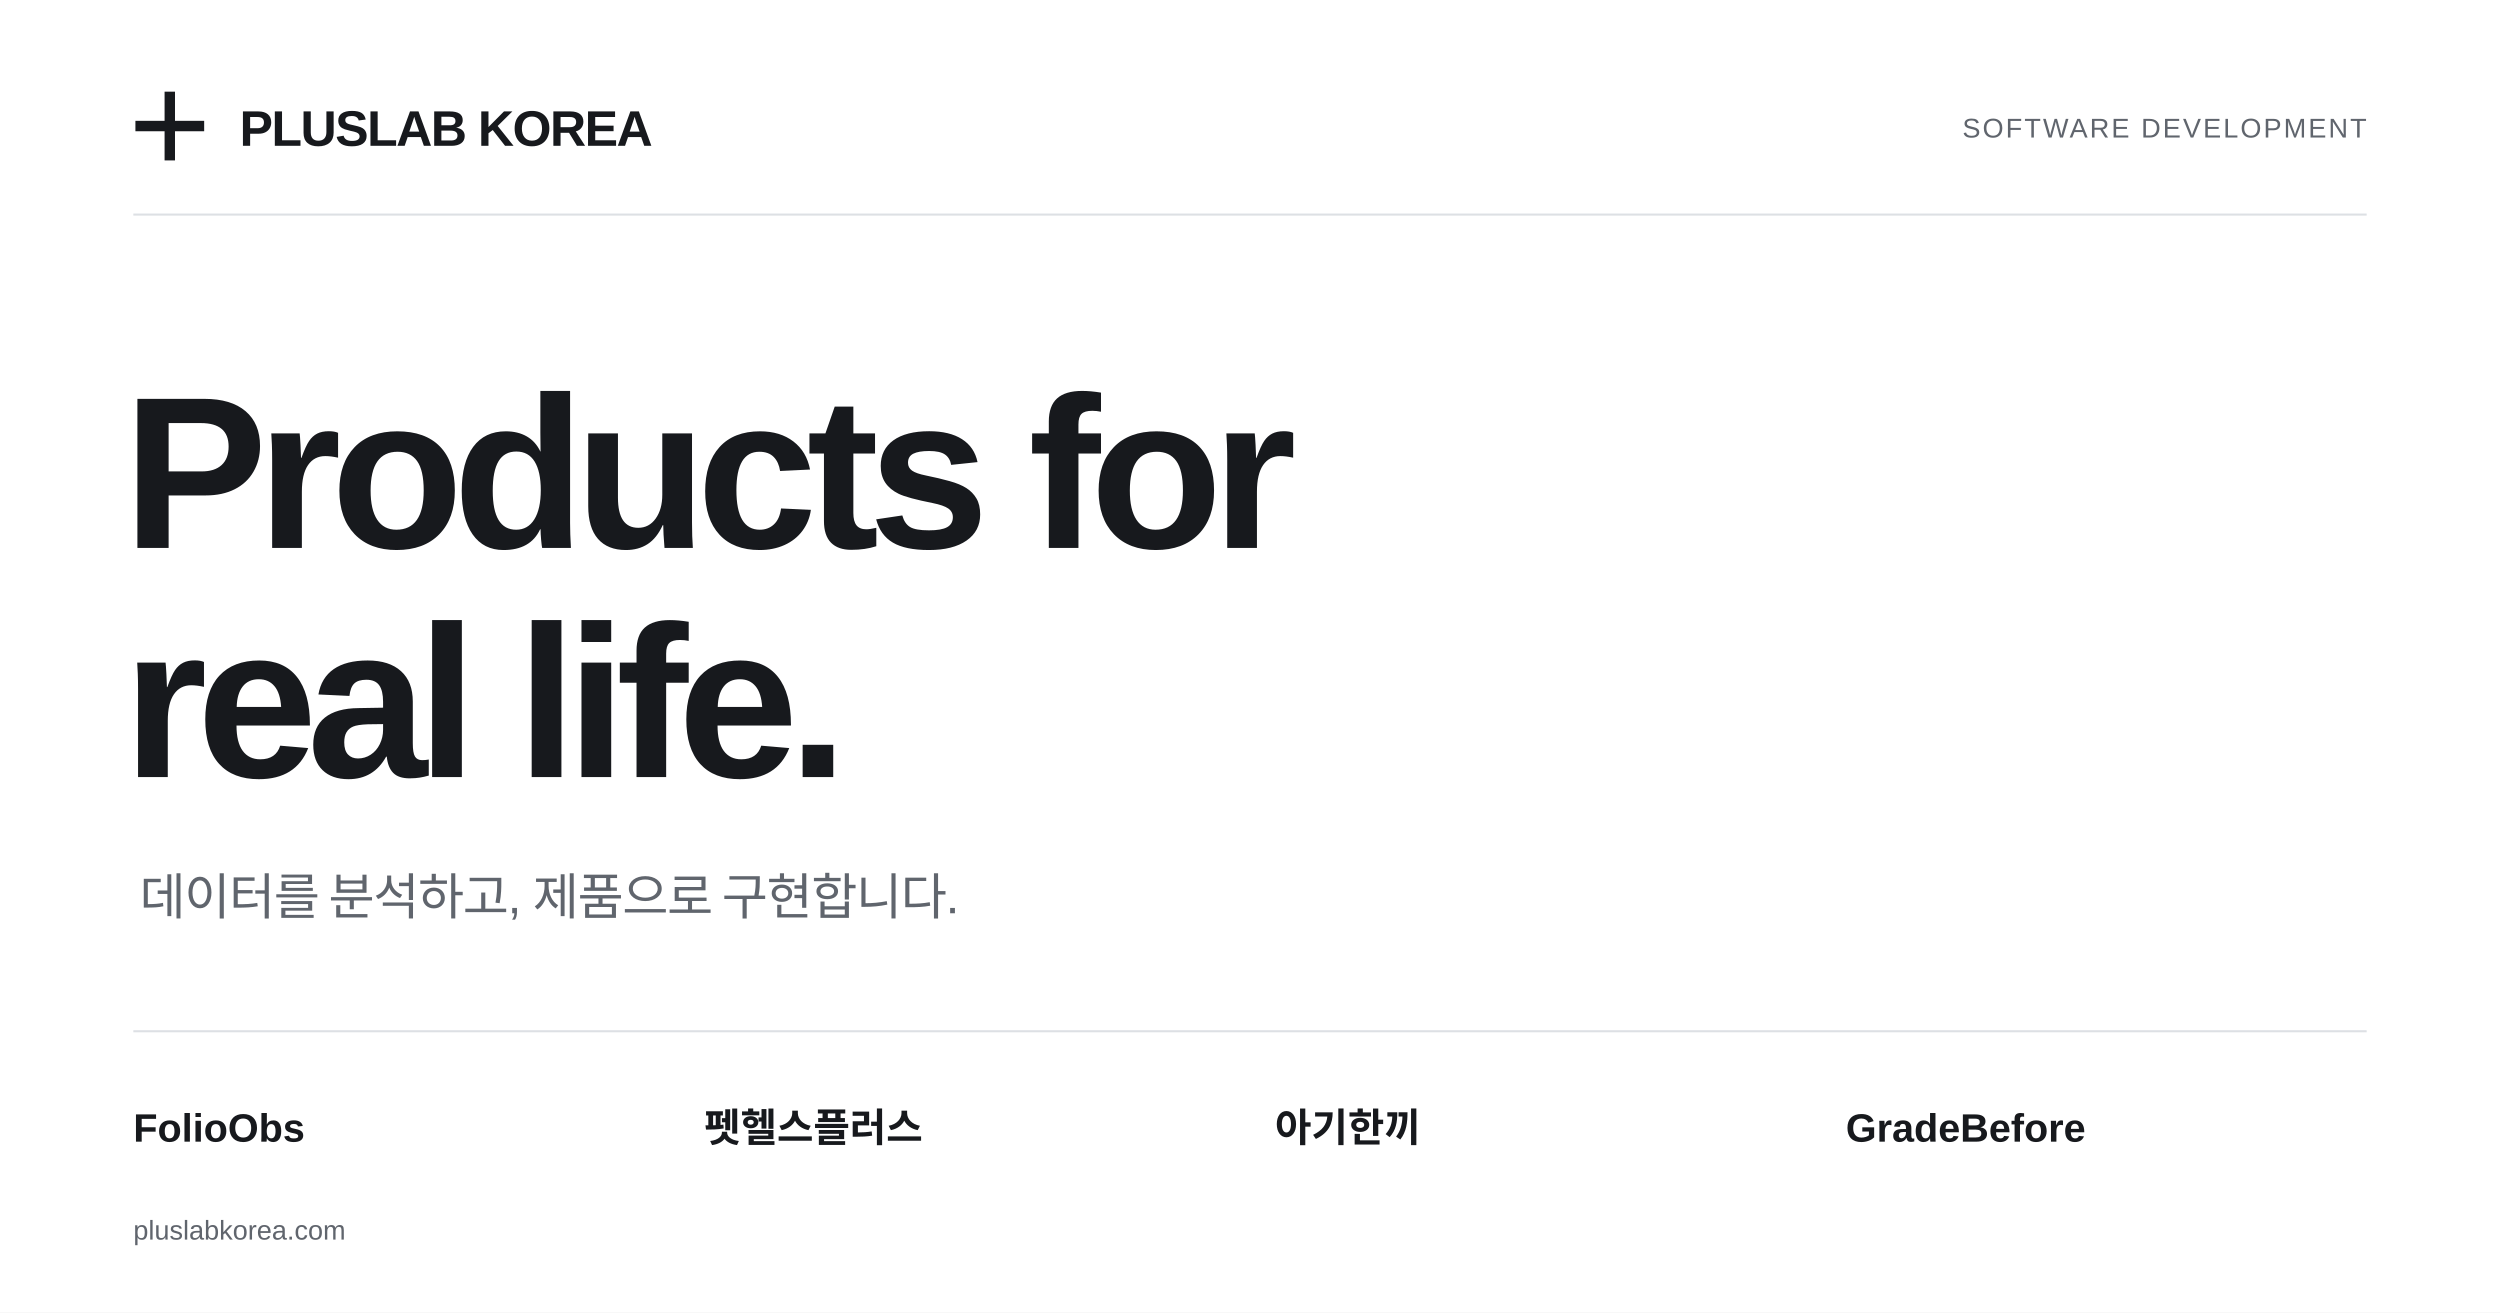
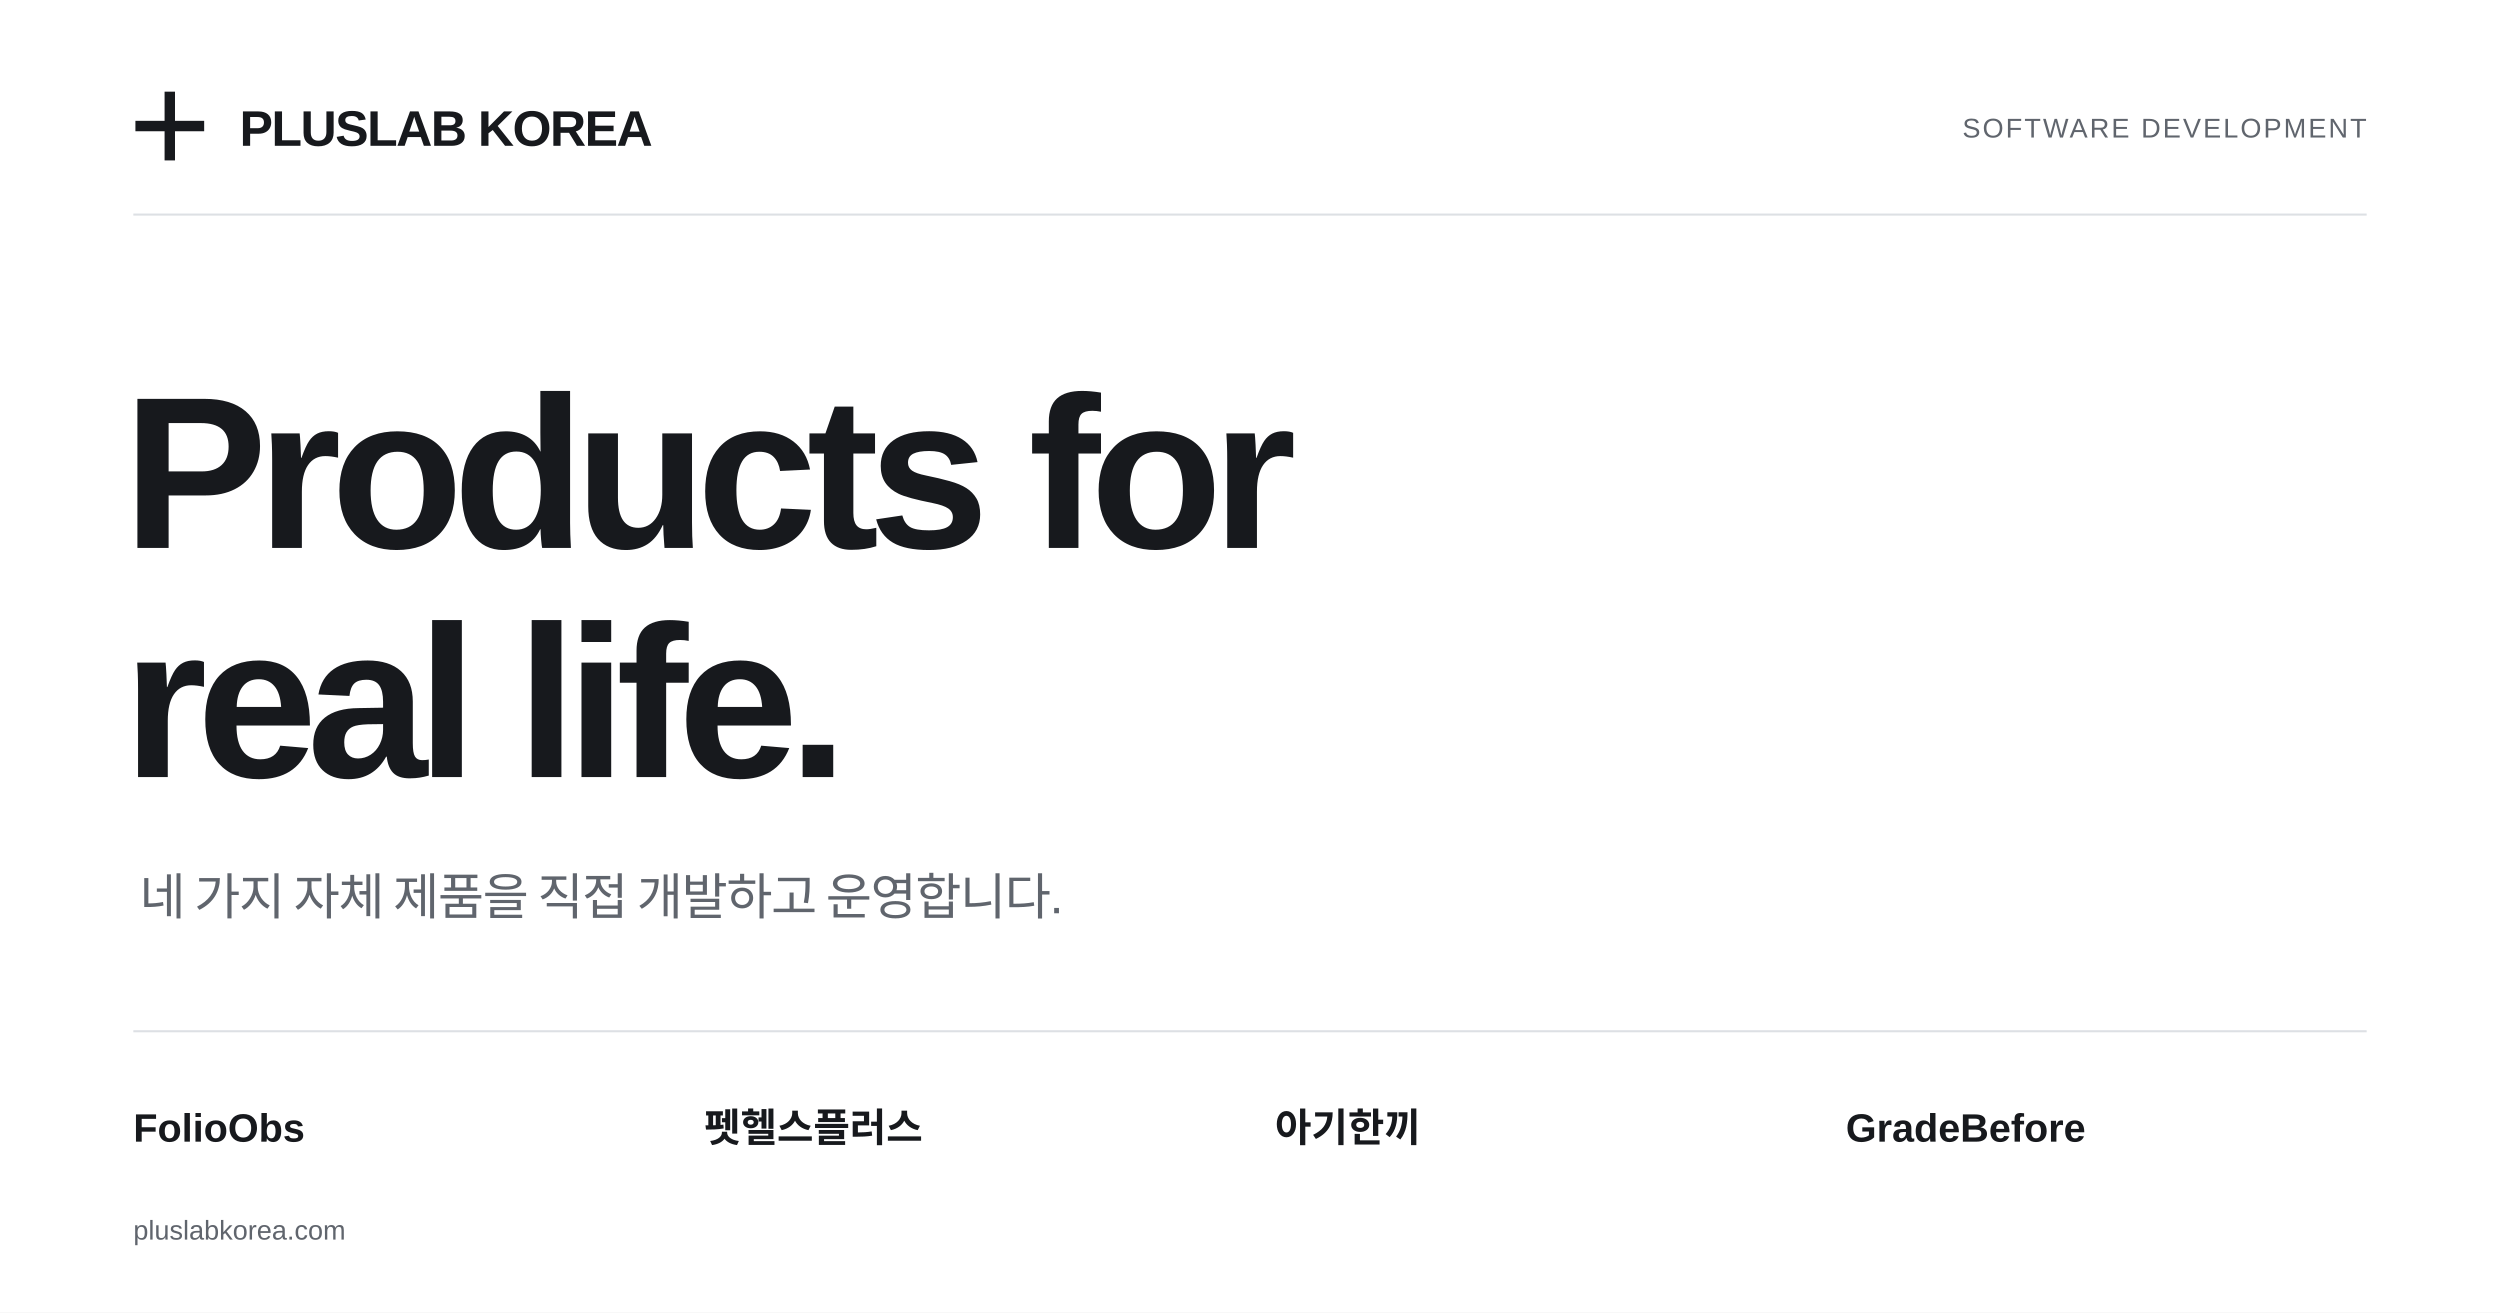
<svg xmlns="http://www.w3.org/2000/svg" width="1200" height="630" viewBox="0 0 1200 630">
  <rect width="1200" height="630" fill="#fff" />
  <g fill="#17191d">
    <path d="M79 44h5v14h14v5H84v14h-5V63H65v-5h14z" />
    <text x="115" y="70" font-family="Arial,Helvetica,sans-serif" font-size="24" font-weight="700" letter-spacing="-.7">PLUSLAB KOREA</text>
  </g>
  <text x="1136" y="66" fill="#60656d" text-anchor="end" font-family="Arial,sans-serif" font-size="13" letter-spacing="1">SOFTWARE DEVELOPMENT</text>
  <path d="M64 103H1136" stroke="#dde0e4" />
  <g fill="#17191d" font-family="Arial,Helvetica,sans-serif" font-size="104" font-weight="700" letter-spacing="-5">
    <text x="59" y="263">Products for</text>
    <text x="59" y="373">real life.</text>
  </g>
-   <text x="67" y="439" fill="#60656d" font-family="Arial,Apple SD Gothic Neo,sans-serif" font-size="24" letter-spacing="-.6">데이터를 분석하고, 제품으로 구현합니다.</text>
+   <text x="67" y="439" fill="#60656d" font-family="Arial,Apple SD Gothic Neo,sans-serif" font-size="24" letter-spacing="-.6">네 가지 자체 제품을 직접 개발하고 운영합니다.</text>
  <path d="M64 495H1136" stroke="#dde0e4" />
  <g fill="#17191d" font-family="Arial,Apple SD Gothic Neo,sans-serif" font-size="19" font-weight="600">
    <text x="64" y="548">FolioObs</text>
    <text x="338" y="548">펫헬스플러스</text>
    <text x="612" y="548">아기한끼</text>
    <text x="886" y="548">GradeBefore</text>
  </g>
  <text x="64" y="595" fill="#60656d" font-family="Arial,sans-serif" font-size="13">pluslabkorea.com</text>
</svg>
